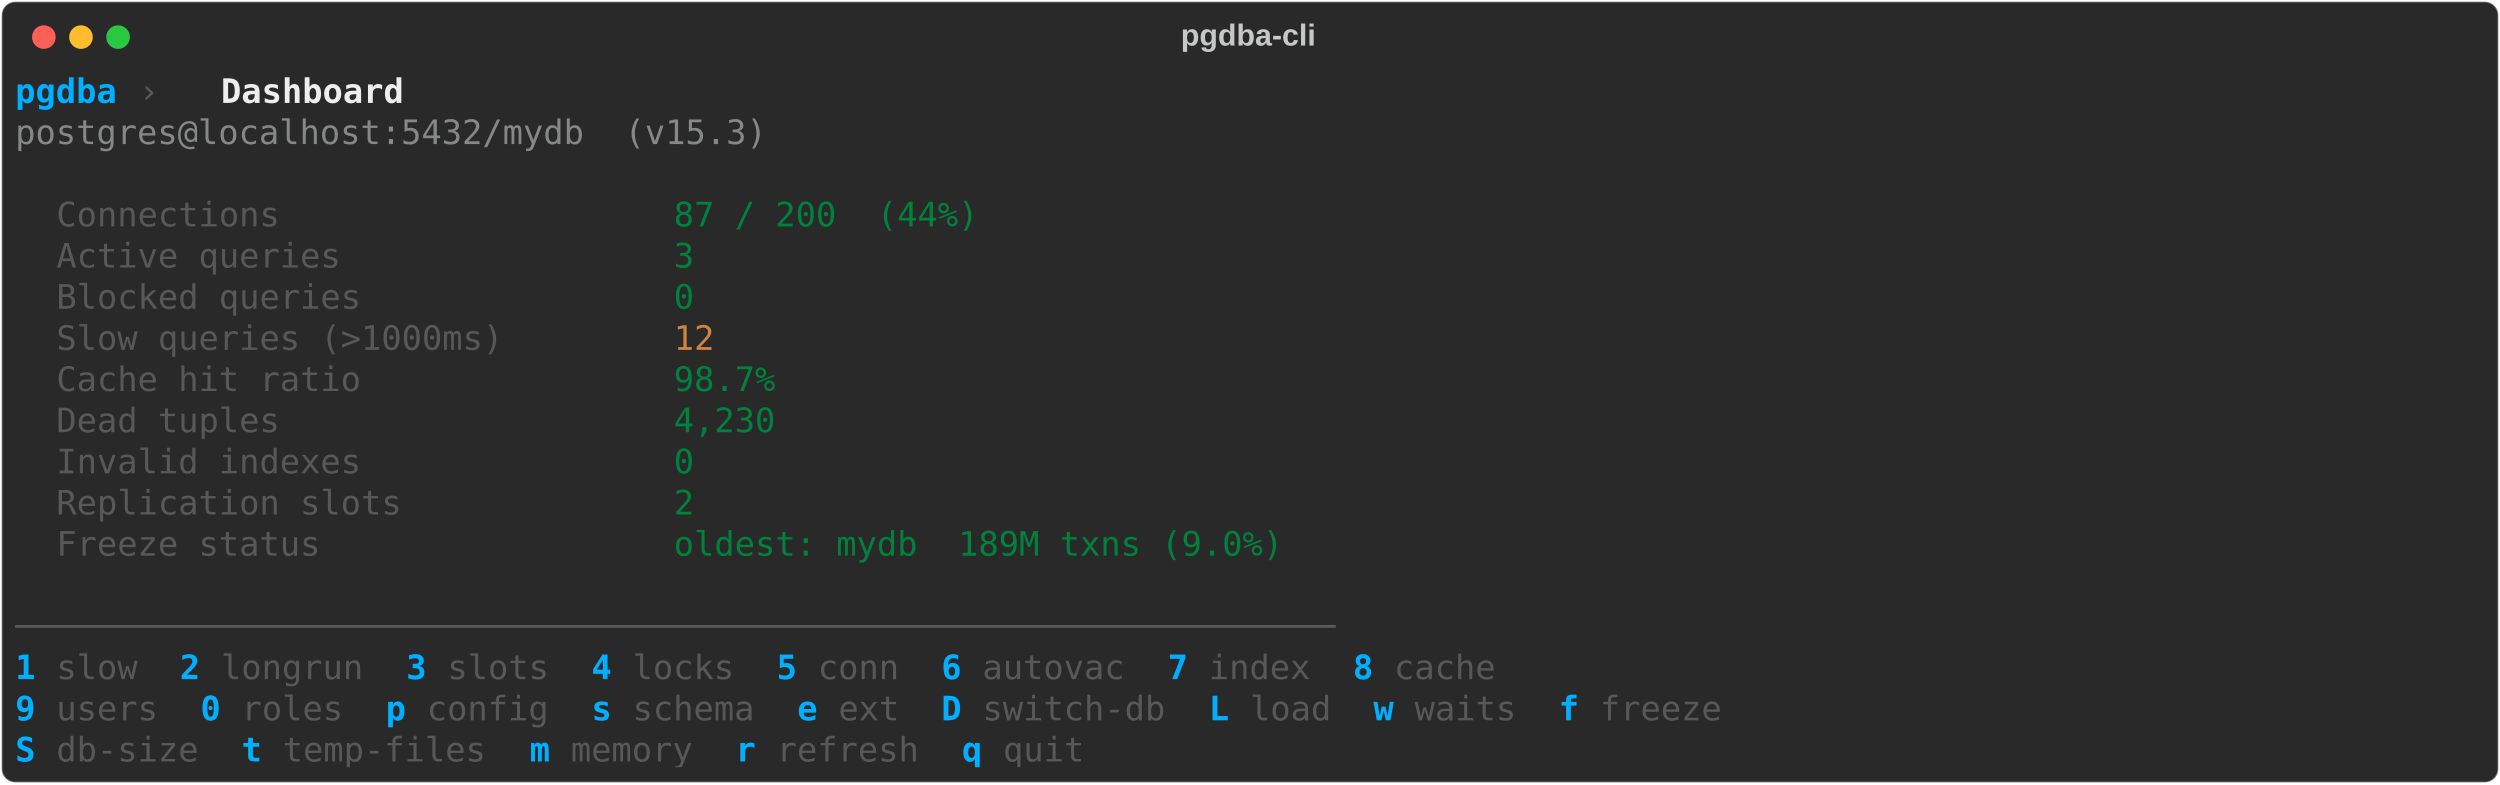
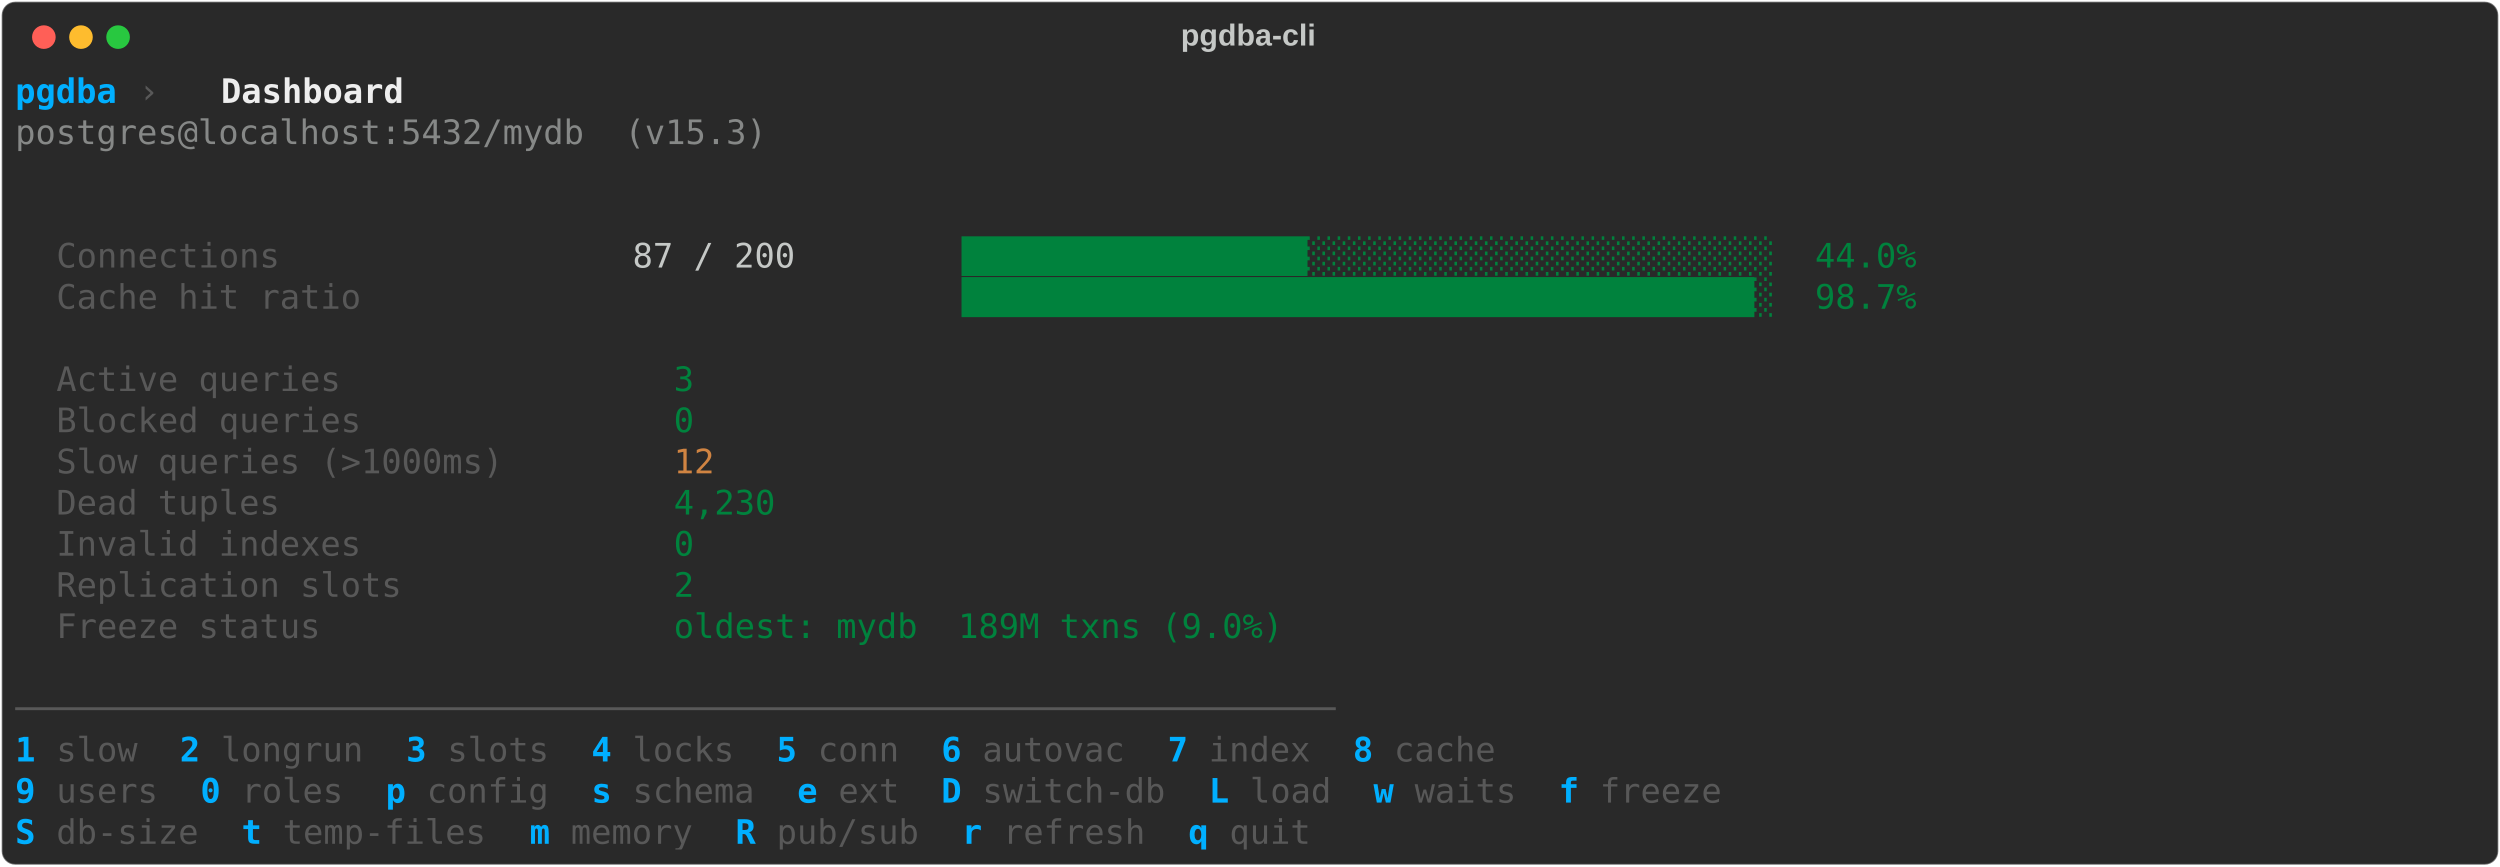
- <svg xmlns="http://www.w3.org/2000/svg" class="rich-terminal" viewBox="0 0 1482 464.8">
+ <svg xmlns="http://www.w3.org/2000/svg" class="rich-terminal" viewBox="0 0 1482 513.6">
  <style>

    @font-face {
        font-family: "Fira Code";
        src: local("FiraCode-Regular"),
                url("https://cdnjs.cloudflare.com/ajax/libs/firacode/6.2.0/woff2/FiraCode-Regular.woff2") format("woff2"),
                url("https://cdnjs.cloudflare.com/ajax/libs/firacode/6.2.0/woff/FiraCode-Regular.woff") format("woff");
        font-style: normal;
        font-weight: 400;
    }
    @font-face {
        font-family: "Fira Code";
        src: local("FiraCode-Bold"),
                url("https://cdnjs.cloudflare.com/ajax/libs/firacode/6.2.0/woff2/FiraCode-Bold.woff2") format("woff2"),
                url("https://cdnjs.cloudflare.com/ajax/libs/firacode/6.2.0/woff/FiraCode-Bold.woff") format("woff");
        font-style: bold;
        font-weight: 700;
    }

-     .terminal-2795345714-matrix {
+     .terminal-940214186-matrix {
        font-family: Fira Code, monospace;
        font-size: 20px;
        line-height: 24.4px;
        font-variant-east-asian: full-width;
    }

-     .terminal-2795345714-title {
+     .terminal-940214186-title {
        font-size: 18px;
        font-weight: bold;
        font-family: arial;
    }

-     .terminal-2795345714-r1 { fill: #00afff;font-weight: bold }
- .terminal-2795345714-r2 { fill: #c5c8c6 }
- .terminal-2795345714-r3 { fill: #585858 }
- .terminal-2795345714-r4 { fill: #eeeeee;font-weight: bold }
- .terminal-2795345714-r5 { fill: #868887 }
- .terminal-2795345714-r6 { fill: #00823d }
- .terminal-2795345714-r7 { fill: #d08442 }
+     .terminal-940214186-r1 { fill: #00afff;font-weight: bold }
+ .terminal-940214186-r2 { fill: #c5c8c6 }
+ .terminal-940214186-r3 { fill: #585858 }
+ .terminal-940214186-r4 { fill: #eeeeee;font-weight: bold }
+ .terminal-940214186-r5 { fill: #868887 }
+ .terminal-940214186-r6 { fill: #00823d }
+ .terminal-940214186-r7 { fill: #d08442 }
    </style>
  <defs>
-     <clipPath id="terminal-2795345714-clip-terminal">
-       <rect x="0" y="0" width="1463.0" height="413.8" />
-     </clipPath>
-     <clipPath id="terminal-2795345714-line-0">
+     <clipPath id="terminal-940214186-clip-terminal">
+       <rect x="0" y="0" width="1463.0" height="462.6" />
+     </clipPath>
+     <clipPath id="terminal-940214186-line-0">
      <rect x="0" y="1.5" width="1464" height="24.65" />
    </clipPath>
-     <clipPath id="terminal-2795345714-line-1">
+     <clipPath id="terminal-940214186-line-1">
      <rect x="0" y="25.9" width="1464" height="24.65" />
    </clipPath>
-     <clipPath id="terminal-2795345714-line-2">
+     <clipPath id="terminal-940214186-line-2">
      <rect x="0" y="50.3" width="1464" height="24.65" />
    </clipPath>
-     <clipPath id="terminal-2795345714-line-3">
+     <clipPath id="terminal-940214186-line-3">
      <rect x="0" y="74.7" width="1464" height="24.65" />
    </clipPath>
-     <clipPath id="terminal-2795345714-line-4">
+     <clipPath id="terminal-940214186-line-4">
      <rect x="0" y="99.1" width="1464" height="24.65" />
    </clipPath>
-     <clipPath id="terminal-2795345714-line-5">
+     <clipPath id="terminal-940214186-line-5">
      <rect x="0" y="123.5" width="1464" height="24.65" />
    </clipPath>
-     <clipPath id="terminal-2795345714-line-6">
+     <clipPath id="terminal-940214186-line-6">
      <rect x="0" y="147.9" width="1464" height="24.65" />
    </clipPath>
-     <clipPath id="terminal-2795345714-line-7">
+     <clipPath id="terminal-940214186-line-7">
      <rect x="0" y="172.3" width="1464" height="24.65" />
    </clipPath>
-     <clipPath id="terminal-2795345714-line-8">
+     <clipPath id="terminal-940214186-line-8">
      <rect x="0" y="196.7" width="1464" height="24.65" />
    </clipPath>
-     <clipPath id="terminal-2795345714-line-9">
+     <clipPath id="terminal-940214186-line-9">
      <rect x="0" y="221.1" width="1464" height="24.65" />
    </clipPath>
-     <clipPath id="terminal-2795345714-line-10">
+     <clipPath id="terminal-940214186-line-10">
      <rect x="0" y="245.5" width="1464" height="24.65" />
    </clipPath>
-     <clipPath id="terminal-2795345714-line-11">
+     <clipPath id="terminal-940214186-line-11">
      <rect x="0" y="269.9" width="1464" height="24.65" />
    </clipPath>
-     <clipPath id="terminal-2795345714-line-12">
+     <clipPath id="terminal-940214186-line-12">
      <rect x="0" y="294.3" width="1464" height="24.65" />
    </clipPath>
-     <clipPath id="terminal-2795345714-line-13">
+     <clipPath id="terminal-940214186-line-13">
      <rect x="0" y="318.7" width="1464" height="24.65" />
    </clipPath>
-     <clipPath id="terminal-2795345714-line-14">
+     <clipPath id="terminal-940214186-line-14">
      <rect x="0" y="343.1" width="1464" height="24.65" />
    </clipPath>
-     <clipPath id="terminal-2795345714-line-15">
+     <clipPath id="terminal-940214186-line-15">
      <rect x="0" y="367.5" width="1464" height="24.65" />
    </clipPath>
+     <clipPath id="terminal-940214186-line-16">
+       <rect x="0" y="391.9" width="1464" height="24.65" />
+     </clipPath>
+     <clipPath id="terminal-940214186-line-17">
+       <rect x="0" y="416.3" width="1464" height="24.65" />
+     </clipPath>
  </defs>
-   <rect fill="#292929" stroke="rgba(255,255,255,0.35)" stroke-width="1" x="1" y="1" width="1480" height="462.8" rx="8" />
-   <text class="terminal-2795345714-title" fill="#c5c8c6" text-anchor="middle" x="740" y="27">pgdba-cli</text>
+   <rect fill="#292929" stroke="rgba(255,255,255,0.35)" stroke-width="1" x="1" y="1" width="1480" height="511.6" rx="8" />
+   <text class="terminal-940214186-title" fill="#c5c8c6" text-anchor="middle" x="740" y="27">pgdba-cli</text>
  <g transform="translate(26,22)">
    <circle cx="0" cy="0" r="7" fill="#ff5f57" />
    <circle cx="22" cy="0" r="7" fill="#febc2e" />
    <circle cx="44" cy="0" r="7" fill="#28c840" />
  </g>
-   <g transform="translate(9, 41)" clip-path="url(#terminal-2795345714-clip-terminal)">
-     <g class="terminal-2795345714-matrix">
-       <text class="terminal-2795345714-r1" x="0" y="20" textLength="61" clip-path="url(#terminal-2795345714-line-0)">pgdba</text>
-       <text class="terminal-2795345714-r3" x="73.2" y="20" textLength="36.6" clip-path="url(#terminal-2795345714-line-0)"> › </text>
-       <text class="terminal-2795345714-r4" x="122" y="20" textLength="109.8" clip-path="url(#terminal-2795345714-line-0)">Dashboard</text>
-       <text class="terminal-2795345714-r2" x="1464" y="20" textLength="12.2" clip-path="url(#terminal-2795345714-line-0)">
- </text>
-       <text class="terminal-2795345714-r5" x="0" y="44.4" textLength="451.4" clip-path="url(#terminal-2795345714-line-1)">postgres@localhost:5432/mydb  (v15.3)</text>
-       <text class="terminal-2795345714-r2" x="1464" y="44.4" textLength="12.2" clip-path="url(#terminal-2795345714-line-1)">
- </text>
-       <text class="terminal-2795345714-r2" x="1464" y="68.8" textLength="12.2" clip-path="url(#terminal-2795345714-line-2)">
- </text>
-       <text class="terminal-2795345714-r3" x="24.4" y="93.2" textLength="341.6" clip-path="url(#terminal-2795345714-line-3)">Connections                 </text>
-       <text class="terminal-2795345714-r6" x="390.4" y="93.2" textLength="183" clip-path="url(#terminal-2795345714-line-3)">87 / 200  (44%)</text>
-       <text class="terminal-2795345714-r2" x="1464" y="93.2" textLength="12.2" clip-path="url(#terminal-2795345714-line-3)">
- </text>
-       <text class="terminal-2795345714-r3" x="24.4" y="117.6" textLength="341.6" clip-path="url(#terminal-2795345714-line-4)">Active queries              </text>
-       <text class="terminal-2795345714-r6" x="390.4" y="117.6" textLength="12.2" clip-path="url(#terminal-2795345714-line-4)">3</text>
-       <text class="terminal-2795345714-r2" x="1464" y="117.6" textLength="12.2" clip-path="url(#terminal-2795345714-line-4)">
- </text>
-       <text class="terminal-2795345714-r3" x="24.4" y="142" textLength="341.6" clip-path="url(#terminal-2795345714-line-5)">Blocked queries             </text>
-       <text class="terminal-2795345714-r6" x="390.4" y="142" textLength="12.2" clip-path="url(#terminal-2795345714-line-5)">0</text>
-       <text class="terminal-2795345714-r2" x="1464" y="142" textLength="12.2" clip-path="url(#terminal-2795345714-line-5)">
- </text>
-       <text class="terminal-2795345714-r3" x="24.4" y="166.4" textLength="341.6" clip-path="url(#terminal-2795345714-line-6)">Slow queries (&gt;1000ms)      </text>
-       <text class="terminal-2795345714-r7" x="390.4" y="166.4" textLength="24.4" clip-path="url(#terminal-2795345714-line-6)">12</text>
-       <text class="terminal-2795345714-r2" x="1464" y="166.4" textLength="12.2" clip-path="url(#terminal-2795345714-line-6)">
- </text>
-       <text class="terminal-2795345714-r3" x="24.4" y="190.8" textLength="341.6" clip-path="url(#terminal-2795345714-line-7)">Cache hit ratio             </text>
-       <text class="terminal-2795345714-r6" x="390.4" y="190.8" textLength="61" clip-path="url(#terminal-2795345714-line-7)">98.7%</text>
-       <text class="terminal-2795345714-r2" x="1464" y="190.8" textLength="12.2" clip-path="url(#terminal-2795345714-line-7)">
- </text>
-       <text class="terminal-2795345714-r3" x="24.4" y="215.2" textLength="341.6" clip-path="url(#terminal-2795345714-line-8)">Dead tuples                 </text>
-       <text class="terminal-2795345714-r6" x="390.4" y="215.2" textLength="61" clip-path="url(#terminal-2795345714-line-8)">4,230</text>
-       <text class="terminal-2795345714-r2" x="1464" y="215.2" textLength="12.2" clip-path="url(#terminal-2795345714-line-8)">
- </text>
-       <text class="terminal-2795345714-r3" x="24.4" y="239.6" textLength="341.6" clip-path="url(#terminal-2795345714-line-9)">Invalid indexes             </text>
-       <text class="terminal-2795345714-r6" x="390.4" y="239.6" textLength="12.2" clip-path="url(#terminal-2795345714-line-9)">0</text>
-       <text class="terminal-2795345714-r2" x="1464" y="239.6" textLength="12.2" clip-path="url(#terminal-2795345714-line-9)">
- </text>
-       <text class="terminal-2795345714-r3" x="24.4" y="264" textLength="341.6" clip-path="url(#terminal-2795345714-line-10)">Replication slots           </text>
-       <text class="terminal-2795345714-r6" x="390.4" y="264" textLength="12.2" clip-path="url(#terminal-2795345714-line-10)">2</text>
-       <text class="terminal-2795345714-r2" x="1464" y="264" textLength="12.2" clip-path="url(#terminal-2795345714-line-10)">
- </text>
-       <text class="terminal-2795345714-r3" x="24.4" y="288.4" textLength="341.6" clip-path="url(#terminal-2795345714-line-11)">Freeze status               </text>
-       <text class="terminal-2795345714-r6" x="390.4" y="288.4" textLength="366" clip-path="url(#terminal-2795345714-line-11)">oldest: mydb  189M txns (9.0%)</text>
-       <text class="terminal-2795345714-r2" x="1464" y="288.4" textLength="12.2" clip-path="url(#terminal-2795345714-line-11)">
- </text>
-       <text class="terminal-2795345714-r2" x="1464" y="312.8" textLength="12.2" clip-path="url(#terminal-2795345714-line-12)">
- </text>
-       <text class="terminal-2795345714-r3" x="0" y="337.2" textLength="793" clip-path="url(#terminal-2795345714-line-13)">─────────────────────────────────────────────────────────────────</text>
-       <text class="terminal-2795345714-r2" x="1464" y="337.2" textLength="12.2" clip-path="url(#terminal-2795345714-line-13)">
- </text>
-       <text class="terminal-2795345714-r1" x="0" y="361.6" textLength="12.2" clip-path="url(#terminal-2795345714-line-14)">1</text>
-       <text class="terminal-2795345714-r3" x="24.4" y="361.6" textLength="48.8" clip-path="url(#terminal-2795345714-line-14)">slow</text>
-       <text class="terminal-2795345714-r1" x="97.6" y="361.6" textLength="12.2" clip-path="url(#terminal-2795345714-line-14)">2</text>
-       <text class="terminal-2795345714-r3" x="122" y="361.6" textLength="85.4" clip-path="url(#terminal-2795345714-line-14)">longrun</text>
-       <text class="terminal-2795345714-r1" x="231.8" y="361.6" textLength="12.2" clip-path="url(#terminal-2795345714-line-14)">3</text>
-       <text class="terminal-2795345714-r3" x="256.2" y="361.6" textLength="61" clip-path="url(#terminal-2795345714-line-14)">slots</text>
-       <text class="terminal-2795345714-r1" x="341.6" y="361.6" textLength="12.2" clip-path="url(#terminal-2795345714-line-14)">4</text>
-       <text class="terminal-2795345714-r3" x="366" y="361.6" textLength="61" clip-path="url(#terminal-2795345714-line-14)">locks</text>
-       <text class="terminal-2795345714-r1" x="451.4" y="361.6" textLength="12.2" clip-path="url(#terminal-2795345714-line-14)">5</text>
-       <text class="terminal-2795345714-r3" x="475.8" y="361.6" textLength="48.8" clip-path="url(#terminal-2795345714-line-14)">conn</text>
-       <text class="terminal-2795345714-r1" x="549" y="361.6" textLength="12.2" clip-path="url(#terminal-2795345714-line-14)">6</text>
-       <text class="terminal-2795345714-r3" x="573.4" y="361.6" textLength="85.4" clip-path="url(#terminal-2795345714-line-14)">autovac</text>
-       <text class="terminal-2795345714-r1" x="683.2" y="361.6" textLength="12.2" clip-path="url(#terminal-2795345714-line-14)">7</text>
-       <text class="terminal-2795345714-r3" x="707.6" y="361.6" textLength="61" clip-path="url(#terminal-2795345714-line-14)">index</text>
-       <text class="terminal-2795345714-r1" x="793" y="361.6" textLength="12.2" clip-path="url(#terminal-2795345714-line-14)">8</text>
-       <text class="terminal-2795345714-r3" x="817.4" y="361.6" textLength="61" clip-path="url(#terminal-2795345714-line-14)">cache</text>
-       <text class="terminal-2795345714-r2" x="1464" y="361.6" textLength="12.2" clip-path="url(#terminal-2795345714-line-14)">
- </text>
-       <text class="terminal-2795345714-r1" x="0" y="386" textLength="12.2" clip-path="url(#terminal-2795345714-line-15)">9</text>
-       <text class="terminal-2795345714-r3" x="24.4" y="386" textLength="61" clip-path="url(#terminal-2795345714-line-15)">users</text>
-       <text class="terminal-2795345714-r1" x="109.8" y="386" textLength="12.2" clip-path="url(#terminal-2795345714-line-15)">0</text>
-       <text class="terminal-2795345714-r3" x="134.2" y="386" textLength="61" clip-path="url(#terminal-2795345714-line-15)">roles</text>
-       <text class="terminal-2795345714-r1" x="219.6" y="386" textLength="12.2" clip-path="url(#terminal-2795345714-line-15)">p</text>
-       <text class="terminal-2795345714-r3" x="244" y="386" textLength="73.2" clip-path="url(#terminal-2795345714-line-15)">config</text>
-       <text class="terminal-2795345714-r1" x="341.6" y="386" textLength="12.2" clip-path="url(#terminal-2795345714-line-15)">s</text>
-       <text class="terminal-2795345714-r3" x="366" y="386" textLength="73.2" clip-path="url(#terminal-2795345714-line-15)">schema</text>
-       <text class="terminal-2795345714-r1" x="463.6" y="386" textLength="12.2" clip-path="url(#terminal-2795345714-line-15)">e</text>
-       <text class="terminal-2795345714-r3" x="488" y="386" textLength="36.6" clip-path="url(#terminal-2795345714-line-15)">ext</text>
-       <text class="terminal-2795345714-r1" x="549" y="386" textLength="12.2" clip-path="url(#terminal-2795345714-line-15)">D</text>
-       <text class="terminal-2795345714-r3" x="573.4" y="386" textLength="109.8" clip-path="url(#terminal-2795345714-line-15)">switch-db</text>
-       <text class="terminal-2795345714-r1" x="707.6" y="386" textLength="12.2" clip-path="url(#terminal-2795345714-line-15)">L</text>
-       <text class="terminal-2795345714-r3" x="732" y="386" textLength="48.8" clip-path="url(#terminal-2795345714-line-15)">load</text>
-       <text class="terminal-2795345714-r1" x="805.2" y="386" textLength="12.2" clip-path="url(#terminal-2795345714-line-15)">w</text>
-       <text class="terminal-2795345714-r3" x="829.6" y="386" textLength="61" clip-path="url(#terminal-2795345714-line-15)">waits</text>
-       <text class="terminal-2795345714-r1" x="915" y="386" textLength="12.2" clip-path="url(#terminal-2795345714-line-15)">f</text>
-       <text class="terminal-2795345714-r3" x="939.4" y="386" textLength="73.2" clip-path="url(#terminal-2795345714-line-15)">freeze</text>
-       <text class="terminal-2795345714-r2" x="1464" y="386" textLength="12.2" clip-path="url(#terminal-2795345714-line-15)">
- </text>
-       <text class="terminal-2795345714-r1" x="0" y="410.4" textLength="12.2" clip-path="url(#terminal-2795345714-line-16)">S</text>
-       <text class="terminal-2795345714-r3" x="24.4" y="410.4" textLength="85.4" clip-path="url(#terminal-2795345714-line-16)">db-size</text>
-       <text class="terminal-2795345714-r1" x="134.2" y="410.4" textLength="12.2" clip-path="url(#terminal-2795345714-line-16)">t</text>
-       <text class="terminal-2795345714-r3" x="158.6" y="410.4" textLength="122" clip-path="url(#terminal-2795345714-line-16)">temp-files</text>
-       <text class="terminal-2795345714-r1" x="305" y="410.4" textLength="12.2" clip-path="url(#terminal-2795345714-line-16)">m</text>
-       <text class="terminal-2795345714-r3" x="329.4" y="410.4" textLength="73.2" clip-path="url(#terminal-2795345714-line-16)">memory</text>
-       <text class="terminal-2795345714-r1" x="427" y="410.4" textLength="12.2" clip-path="url(#terminal-2795345714-line-16)">r</text>
-       <text class="terminal-2795345714-r3" x="451.4" y="410.4" textLength="85.4" clip-path="url(#terminal-2795345714-line-16)">refresh</text>
-       <text class="terminal-2795345714-r1" x="561.2" y="410.4" textLength="12.2" clip-path="url(#terminal-2795345714-line-16)">q</text>
-       <text class="terminal-2795345714-r3" x="585.6" y="410.4" textLength="48.8" clip-path="url(#terminal-2795345714-line-16)">quit</text>
-       <text class="terminal-2795345714-r2" x="1464" y="410.4" textLength="12.2" clip-path="url(#terminal-2795345714-line-16)">
+   <g transform="translate(9, 41)" clip-path="url(#terminal-940214186-clip-terminal)">
+     <g class="terminal-940214186-matrix">
+       <text class="terminal-940214186-r1" x="0" y="20" textLength="61" clip-path="url(#terminal-940214186-line-0)">pgdba</text>
+       <text class="terminal-940214186-r3" x="73.2" y="20" textLength="36.6" clip-path="url(#terminal-940214186-line-0)"> › </text>
+       <text class="terminal-940214186-r4" x="122" y="20" textLength="109.8" clip-path="url(#terminal-940214186-line-0)">Dashboard</text>
+       <text class="terminal-940214186-r2" x="1464" y="20" textLength="12.2" clip-path="url(#terminal-940214186-line-0)">
+ </text>
+       <text class="terminal-940214186-r5" x="0" y="44.4" textLength="451.4" clip-path="url(#terminal-940214186-line-1)">postgres@localhost:5432/mydb  (v15.3)</text>
+       <text class="terminal-940214186-r2" x="1464" y="44.4" textLength="12.2" clip-path="url(#terminal-940214186-line-1)">
+ </text>
+       <text class="terminal-940214186-r2" x="1464" y="68.8" textLength="12.2" clip-path="url(#terminal-940214186-line-2)">
+ </text>
+       <text class="terminal-940214186-r2" x="1464" y="93.2" textLength="12.2" clip-path="url(#terminal-940214186-line-3)">
+ </text>
+       <text class="terminal-940214186-r3" x="24.4" y="117.6" textLength="341.6" clip-path="url(#terminal-940214186-line-4)">Connections                 </text>
+       <text class="terminal-940214186-r2" x="366" y="117.6" textLength="195.2" clip-path="url(#terminal-940214186-line-4)">  87 / 200      </text>
+       <text class="terminal-940214186-r6" x="561.2" y="117.6" textLength="573.4" clip-path="url(#terminal-940214186-line-4)">█████████████████░░░░░░░░░░░░░░░░░░░░░░░  44.0%</text>
+       <text class="terminal-940214186-r2" x="1464" y="117.6" textLength="12.2" clip-path="url(#terminal-940214186-line-4)">
+ </text>
+       <text class="terminal-940214186-r3" x="24.4" y="142" textLength="341.6" clip-path="url(#terminal-940214186-line-5)">Cache hit ratio             </text>
+       <text class="terminal-940214186-r6" x="561.2" y="142" textLength="573.4" clip-path="url(#terminal-940214186-line-5)">███████████████████████████████████████░  98.7%</text>
+       <text class="terminal-940214186-r2" x="1464" y="142" textLength="12.2" clip-path="url(#terminal-940214186-line-5)">
+ </text>
+       <text class="terminal-940214186-r2" x="1464" y="166.4" textLength="12.2" clip-path="url(#terminal-940214186-line-6)">
+ </text>
+       <text class="terminal-940214186-r3" x="24.4" y="190.8" textLength="341.6" clip-path="url(#terminal-940214186-line-7)">Active queries              </text>
+       <text class="terminal-940214186-r6" x="390.4" y="190.8" textLength="12.2" clip-path="url(#terminal-940214186-line-7)">3</text>
+       <text class="terminal-940214186-r2" x="1464" y="190.8" textLength="12.2" clip-path="url(#terminal-940214186-line-7)">
+ </text>
+       <text class="terminal-940214186-r3" x="24.4" y="215.2" textLength="341.6" clip-path="url(#terminal-940214186-line-8)">Blocked queries             </text>
+       <text class="terminal-940214186-r6" x="390.4" y="215.2" textLength="12.2" clip-path="url(#terminal-940214186-line-8)">0</text>
+       <text class="terminal-940214186-r2" x="1464" y="215.2" textLength="12.2" clip-path="url(#terminal-940214186-line-8)">
+ </text>
+       <text class="terminal-940214186-r3" x="24.4" y="239.6" textLength="341.6" clip-path="url(#terminal-940214186-line-9)">Slow queries (&gt;1000ms)      </text>
+       <text class="terminal-940214186-r7" x="390.4" y="239.6" textLength="24.4" clip-path="url(#terminal-940214186-line-9)">12</text>
+       <text class="terminal-940214186-r2" x="1464" y="239.6" textLength="12.2" clip-path="url(#terminal-940214186-line-9)">
+ </text>
+       <text class="terminal-940214186-r3" x="24.4" y="264" textLength="341.6" clip-path="url(#terminal-940214186-line-10)">Dead tuples                 </text>
+       <text class="terminal-940214186-r6" x="390.4" y="264" textLength="61" clip-path="url(#terminal-940214186-line-10)">4,230</text>
+       <text class="terminal-940214186-r2" x="1464" y="264" textLength="12.2" clip-path="url(#terminal-940214186-line-10)">
+ </text>
+       <text class="terminal-940214186-r3" x="24.4" y="288.4" textLength="341.6" clip-path="url(#terminal-940214186-line-11)">Invalid indexes             </text>
+       <text class="terminal-940214186-r6" x="390.4" y="288.4" textLength="12.2" clip-path="url(#terminal-940214186-line-11)">0</text>
+       <text class="terminal-940214186-r2" x="1464" y="288.4" textLength="12.2" clip-path="url(#terminal-940214186-line-11)">
+ </text>
+       <text class="terminal-940214186-r3" x="24.4" y="312.8" textLength="341.6" clip-path="url(#terminal-940214186-line-12)">Replication slots           </text>
+       <text class="terminal-940214186-r6" x="390.4" y="312.8" textLength="12.2" clip-path="url(#terminal-940214186-line-12)">2</text>
+       <text class="terminal-940214186-r2" x="1464" y="312.8" textLength="12.2" clip-path="url(#terminal-940214186-line-12)">
+ </text>
+       <text class="terminal-940214186-r3" x="24.4" y="337.2" textLength="341.6" clip-path="url(#terminal-940214186-line-13)">Freeze status               </text>
+       <text class="terminal-940214186-r6" x="390.4" y="337.2" textLength="366" clip-path="url(#terminal-940214186-line-13)">oldest: mydb  189M txns (9.0%)</text>
+       <text class="terminal-940214186-r2" x="1464" y="337.2" textLength="12.2" clip-path="url(#terminal-940214186-line-13)">
+ </text>
+       <text class="terminal-940214186-r2" x="1464" y="361.6" textLength="12.2" clip-path="url(#terminal-940214186-line-14)">
+ </text>
+       <text class="terminal-940214186-r3" x="0" y="386" textLength="793" clip-path="url(#terminal-940214186-line-15)">─────────────────────────────────────────────────────────────────</text>
+       <text class="terminal-940214186-r2" x="1464" y="386" textLength="12.2" clip-path="url(#terminal-940214186-line-15)">
+ </text>
+       <text class="terminal-940214186-r1" x="0" y="410.4" textLength="12.2" clip-path="url(#terminal-940214186-line-16)">1</text>
+       <text class="terminal-940214186-r3" x="24.4" y="410.4" textLength="48.8" clip-path="url(#terminal-940214186-line-16)">slow</text>
+       <text class="terminal-940214186-r1" x="97.6" y="410.4" textLength="12.2" clip-path="url(#terminal-940214186-line-16)">2</text>
+       <text class="terminal-940214186-r3" x="122" y="410.4" textLength="85.4" clip-path="url(#terminal-940214186-line-16)">longrun</text>
+       <text class="terminal-940214186-r1" x="231.8" y="410.4" textLength="12.2" clip-path="url(#terminal-940214186-line-16)">3</text>
+       <text class="terminal-940214186-r3" x="256.2" y="410.4" textLength="61" clip-path="url(#terminal-940214186-line-16)">slots</text>
+       <text class="terminal-940214186-r1" x="341.6" y="410.4" textLength="12.2" clip-path="url(#terminal-940214186-line-16)">4</text>
+       <text class="terminal-940214186-r3" x="366" y="410.4" textLength="61" clip-path="url(#terminal-940214186-line-16)">locks</text>
+       <text class="terminal-940214186-r1" x="451.4" y="410.4" textLength="12.2" clip-path="url(#terminal-940214186-line-16)">5</text>
+       <text class="terminal-940214186-r3" x="475.8" y="410.4" textLength="48.8" clip-path="url(#terminal-940214186-line-16)">conn</text>
+       <text class="terminal-940214186-r1" x="549" y="410.4" textLength="12.2" clip-path="url(#terminal-940214186-line-16)">6</text>
+       <text class="terminal-940214186-r3" x="573.4" y="410.4" textLength="85.4" clip-path="url(#terminal-940214186-line-16)">autovac</text>
+       <text class="terminal-940214186-r1" x="683.2" y="410.4" textLength="12.2" clip-path="url(#terminal-940214186-line-16)">7</text>
+       <text class="terminal-940214186-r3" x="707.6" y="410.4" textLength="61" clip-path="url(#terminal-940214186-line-16)">index</text>
+       <text class="terminal-940214186-r1" x="793" y="410.4" textLength="12.2" clip-path="url(#terminal-940214186-line-16)">8</text>
+       <text class="terminal-940214186-r3" x="817.4" y="410.4" textLength="61" clip-path="url(#terminal-940214186-line-16)">cache</text>
+       <text class="terminal-940214186-r2" x="1464" y="410.4" textLength="12.2" clip-path="url(#terminal-940214186-line-16)">
+ </text>
+       <text class="terminal-940214186-r1" x="0" y="434.8" textLength="12.2" clip-path="url(#terminal-940214186-line-17)">9</text>
+       <text class="terminal-940214186-r3" x="24.4" y="434.8" textLength="61" clip-path="url(#terminal-940214186-line-17)">users</text>
+       <text class="terminal-940214186-r1" x="109.8" y="434.8" textLength="12.2" clip-path="url(#terminal-940214186-line-17)">0</text>
+       <text class="terminal-940214186-r3" x="134.2" y="434.8" textLength="61" clip-path="url(#terminal-940214186-line-17)">roles</text>
+       <text class="terminal-940214186-r1" x="219.6" y="434.8" textLength="12.2" clip-path="url(#terminal-940214186-line-17)">p</text>
+       <text class="terminal-940214186-r3" x="244" y="434.8" textLength="73.2" clip-path="url(#terminal-940214186-line-17)">config</text>
+       <text class="terminal-940214186-r1" x="341.6" y="434.8" textLength="12.2" clip-path="url(#terminal-940214186-line-17)">s</text>
+       <text class="terminal-940214186-r3" x="366" y="434.8" textLength="73.2" clip-path="url(#terminal-940214186-line-17)">schema</text>
+       <text class="terminal-940214186-r1" x="463.6" y="434.8" textLength="12.2" clip-path="url(#terminal-940214186-line-17)">e</text>
+       <text class="terminal-940214186-r3" x="488" y="434.8" textLength="36.6" clip-path="url(#terminal-940214186-line-17)">ext</text>
+       <text class="terminal-940214186-r1" x="549" y="434.8" textLength="12.2" clip-path="url(#terminal-940214186-line-17)">D</text>
+       <text class="terminal-940214186-r3" x="573.4" y="434.8" textLength="109.8" clip-path="url(#terminal-940214186-line-17)">switch-db</text>
+       <text class="terminal-940214186-r1" x="707.6" y="434.8" textLength="12.2" clip-path="url(#terminal-940214186-line-17)">L</text>
+       <text class="terminal-940214186-r3" x="732" y="434.8" textLength="48.8" clip-path="url(#terminal-940214186-line-17)">load</text>
+       <text class="terminal-940214186-r1" x="805.2" y="434.8" textLength="12.2" clip-path="url(#terminal-940214186-line-17)">w</text>
+       <text class="terminal-940214186-r3" x="829.6" y="434.8" textLength="61" clip-path="url(#terminal-940214186-line-17)">waits</text>
+       <text class="terminal-940214186-r1" x="915" y="434.8" textLength="12.2" clip-path="url(#terminal-940214186-line-17)">f</text>
+       <text class="terminal-940214186-r3" x="939.4" y="434.8" textLength="73.2" clip-path="url(#terminal-940214186-line-17)">freeze</text>
+       <text class="terminal-940214186-r2" x="1464" y="434.8" textLength="12.2" clip-path="url(#terminal-940214186-line-17)">
+ </text>
+       <text class="terminal-940214186-r1" x="0" y="459.2" textLength="12.2" clip-path="url(#terminal-940214186-line-18)">S</text>
+       <text class="terminal-940214186-r3" x="24.4" y="459.2" textLength="85.4" clip-path="url(#terminal-940214186-line-18)">db-size</text>
+       <text class="terminal-940214186-r1" x="134.2" y="459.2" textLength="12.2" clip-path="url(#terminal-940214186-line-18)">t</text>
+       <text class="terminal-940214186-r3" x="158.6" y="459.2" textLength="122" clip-path="url(#terminal-940214186-line-18)">temp-files</text>
+       <text class="terminal-940214186-r1" x="305" y="459.2" textLength="12.2" clip-path="url(#terminal-940214186-line-18)">m</text>
+       <text class="terminal-940214186-r3" x="329.4" y="459.2" textLength="73.2" clip-path="url(#terminal-940214186-line-18)">memory</text>
+       <text class="terminal-940214186-r1" x="427" y="459.2" textLength="12.2" clip-path="url(#terminal-940214186-line-18)">R</text>
+       <text class="terminal-940214186-r3" x="451.4" y="459.2" textLength="85.4" clip-path="url(#terminal-940214186-line-18)">pub/sub</text>
+       <text class="terminal-940214186-r1" x="561.2" y="459.2" textLength="12.2" clip-path="url(#terminal-940214186-line-18)">r</text>
+       <text class="terminal-940214186-r3" x="585.6" y="459.2" textLength="85.4" clip-path="url(#terminal-940214186-line-18)">refresh</text>
+       <text class="terminal-940214186-r1" x="695.4" y="459.2" textLength="12.2" clip-path="url(#terminal-940214186-line-18)">q</text>
+       <text class="terminal-940214186-r3" x="719.8" y="459.2" textLength="48.8" clip-path="url(#terminal-940214186-line-18)">quit</text>
+       <text class="terminal-940214186-r2" x="1464" y="459.2" textLength="12.2" clip-path="url(#terminal-940214186-line-18)">
</text>
    </g>
  </g>
</svg>
